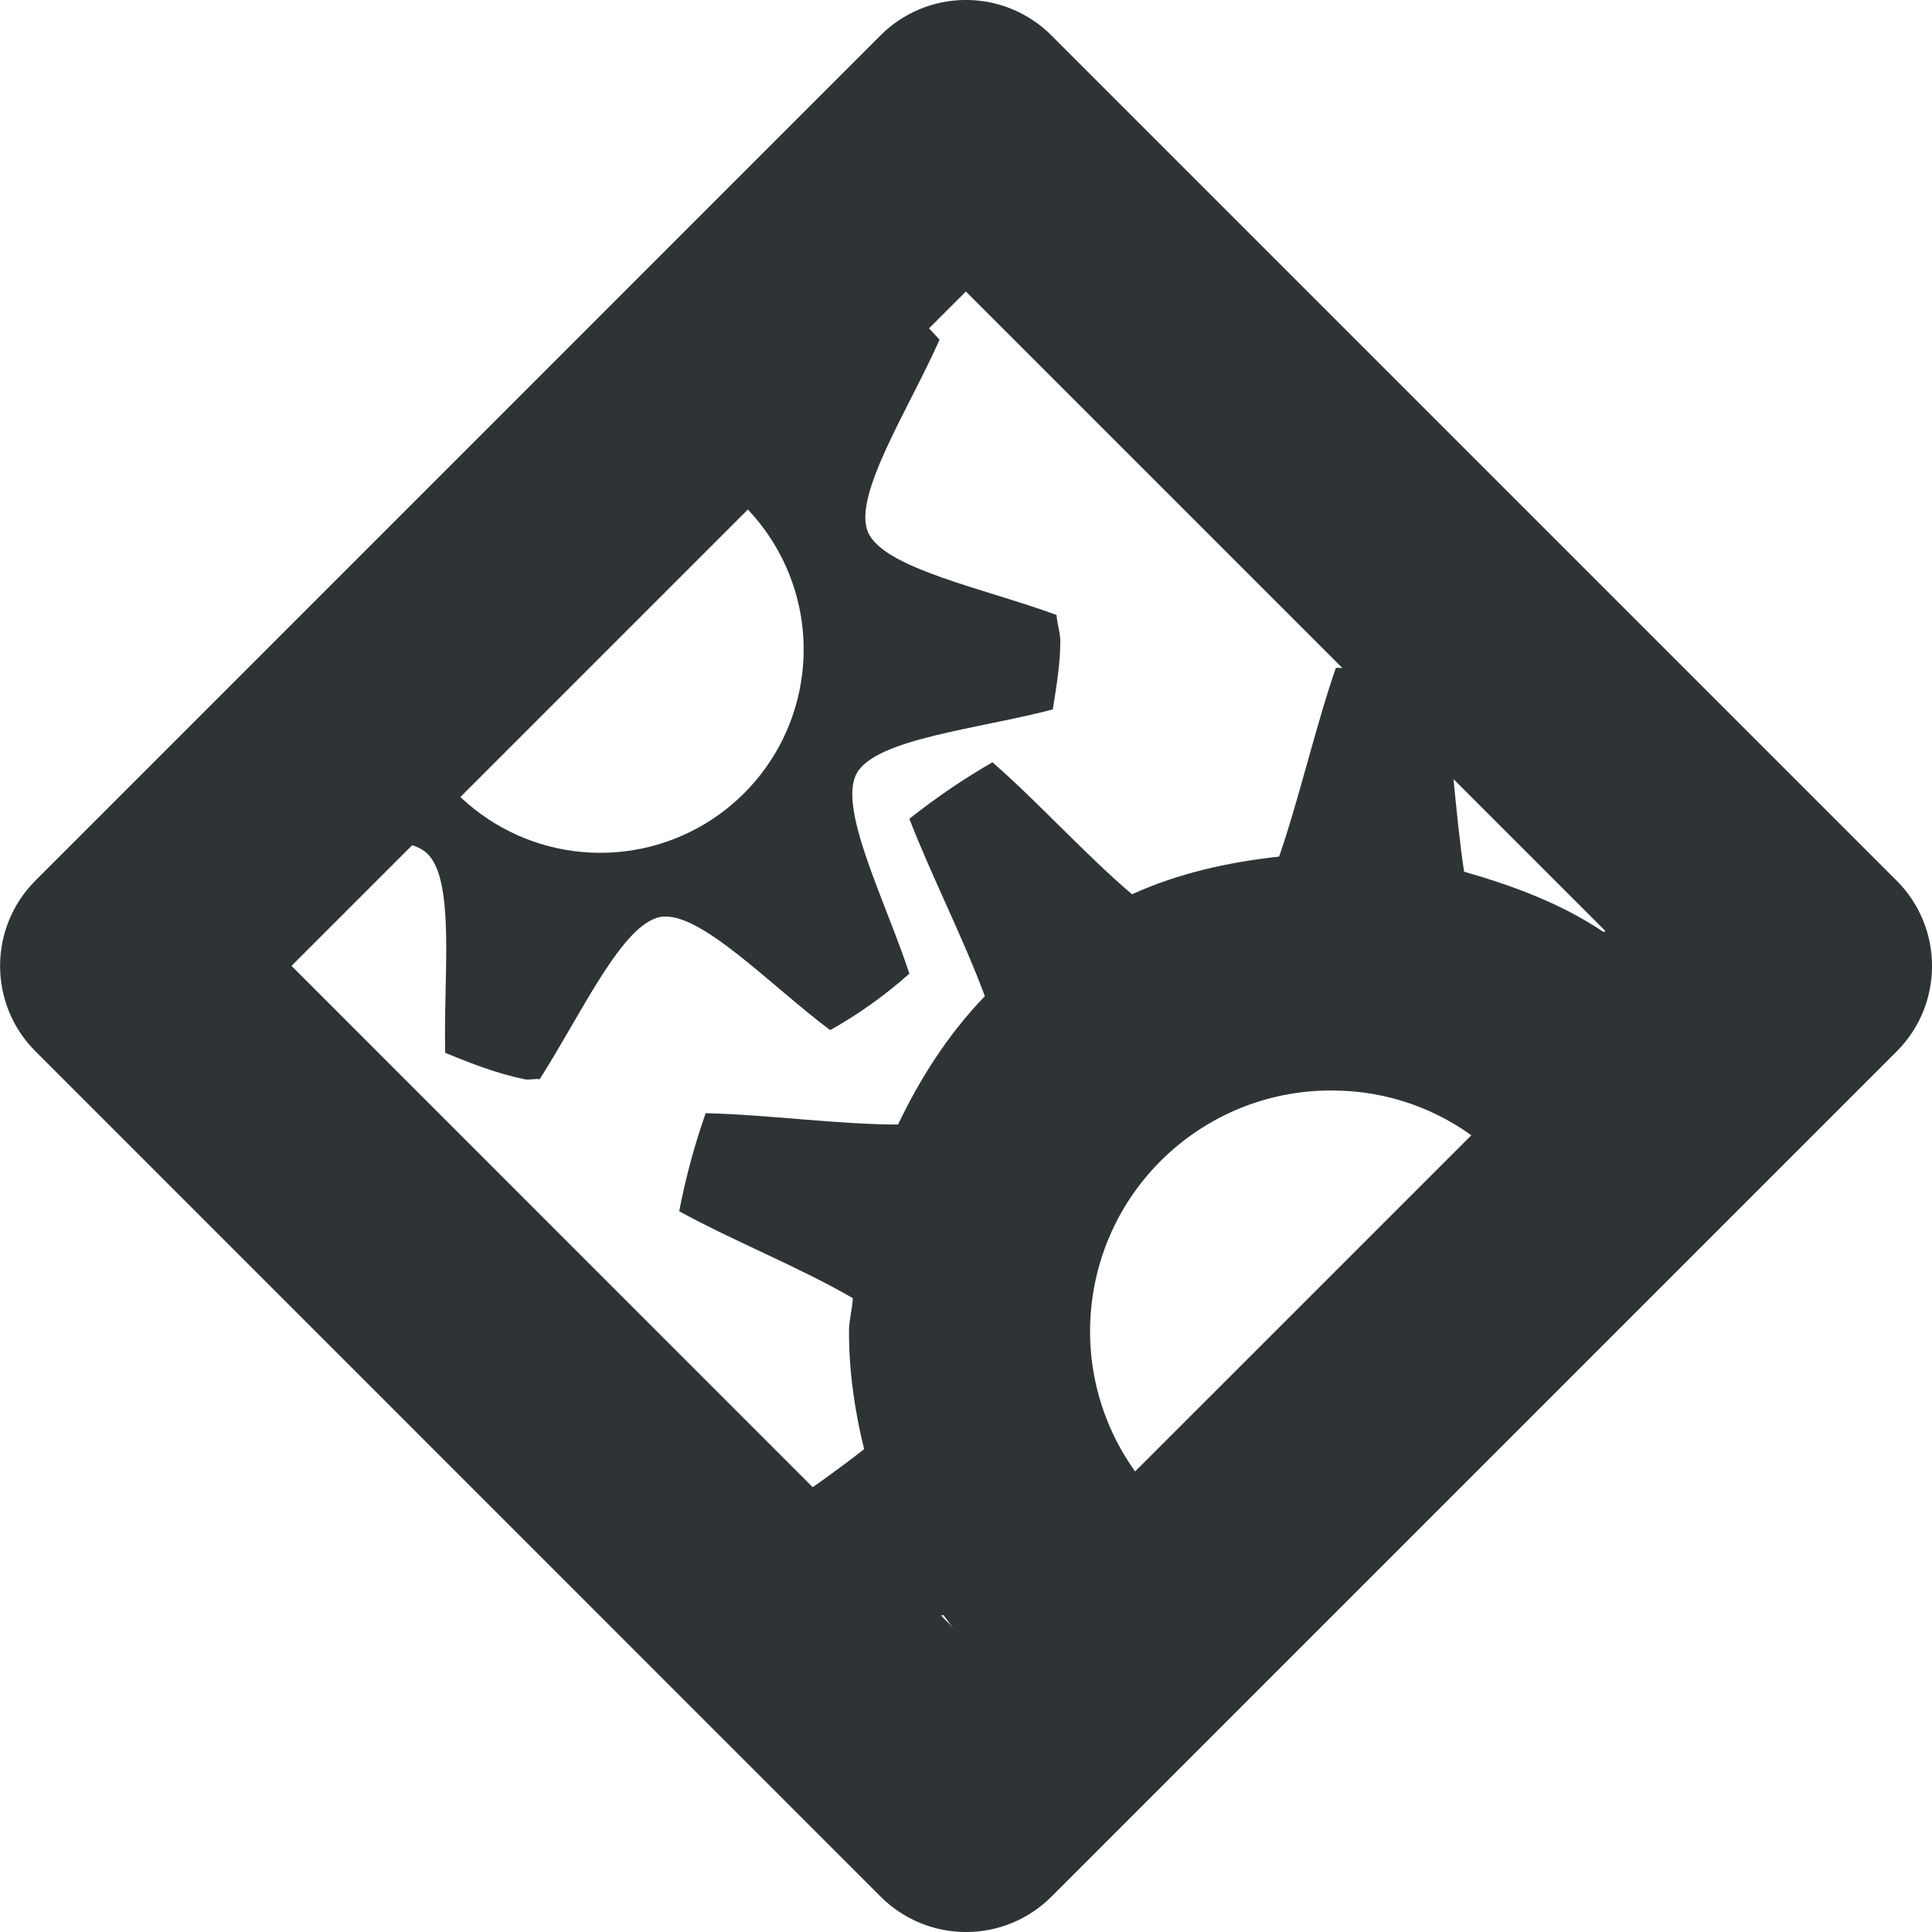
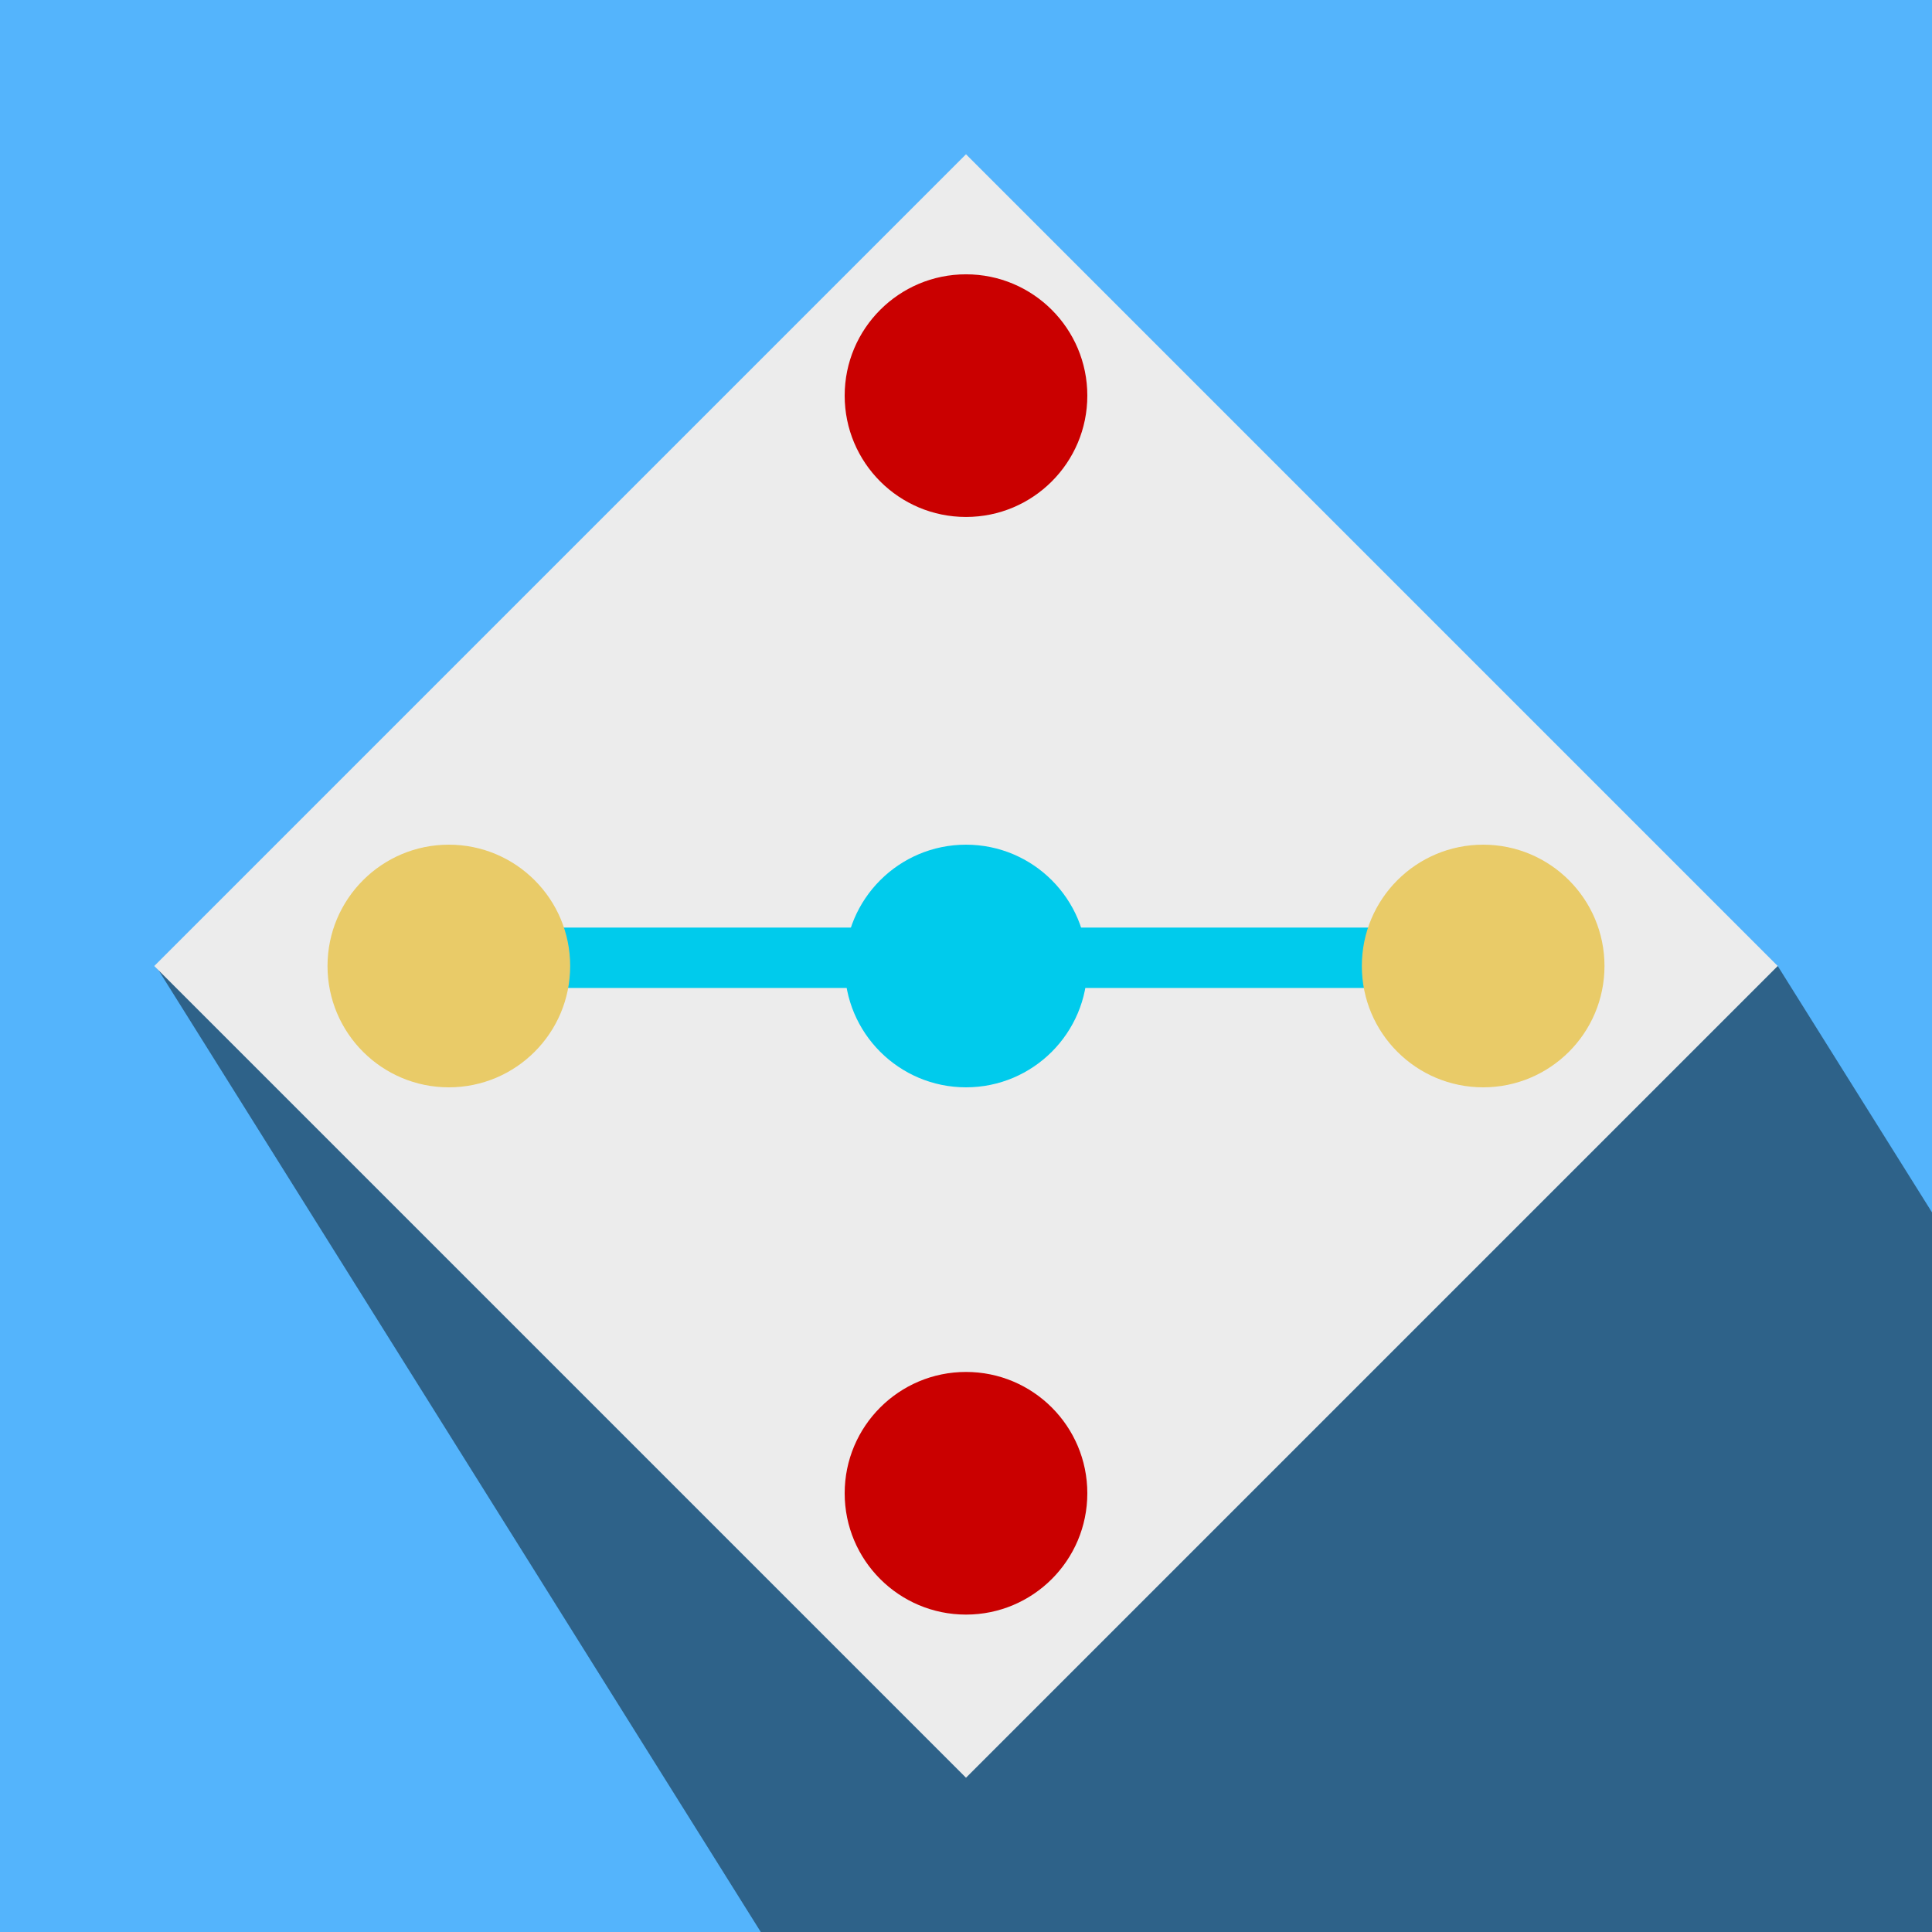
- <svg xmlns="http://www.w3.org/2000/svg" width="16" height="16">
-   <g color="#000" fill="#2e3436">
-     <path d="M7.188 2.281c-.094.056-.192.125-.29.19L5.566 3.803a1.684 1.684 0 11-2.17 2.17L2.332 7.037c.506-.069 1.017-.136 1.2.026.242.214.139 1.031.155 1.656.213.088.427.171.657.219.04.008.085-.007.125 0 .337-.525.683-1.288 1-1.344.322-.057.905.562 1.406.937a3.67 3.67 0 00.656-.468c-.195-.595-.594-1.369-.437-1.657.158-.29 1.019-.37 1.625-.531.028-.183.062-.371.062-.562 0-.075-.027-.146-.031-.22-.587-.217-1.435-.385-1.562-.687-.128-.302.34-1.021.593-1.593a3.722 3.722 0 00-.593-.532zm3.875 3.25c-.165.475-.305 1.086-.47 1.563-.43.047-.84.14-1.218.312-.38-.322-.787-.773-1.156-1.093a5.562 5.562 0 00-.688.468c.177.46.453 1.001.625 1.469-.298.309-.531.67-.719 1.063-.494 0-1.102-.084-1.593-.094a5.68 5.68 0 00-.219.812c.435.24 1.006.468 1.438.72-.006.093-.032.185-.032.28 0 .333.049.66.125.97-.382.304-.898.63-1.28.937.015.044.04.083.058.127l.613.613c.417-.1.868-.223 1.266-.303.248.343.532.626.875.875-.027.135-.068.283-.104.428.174-.063.34-.155.482-.297l1.432-1.432a1.994 1.994 0 01.533-3.918c.919 0 1.684.623 1.918 1.467l1.338-1.338c.06-.06.11-.124.156-.191-.035-.062-.06-.13-.1-.188.096-.152.205-.31.315-.47.017-.348-.1-.7-.37-.971l-.177-.176c-.28.192-.561.387-.83.555-.345-.233-.746-.383-1.156-.5-.077-.507-.107-1.132-.187-1.625a5.44 5.44 0 00-.875-.063zm-9.247.608c-.087.068-.173.138-.254.205l.014.035z" style="marker:none" overflow="visible" />
-     <path d="M8.707.293a1 1 0 00-1.415 0l-6.999 7a1 1 0 000 1.413l7 7.001a1 1 0 001.415 0l7-7a1 1 0 000-1.413zm-.708 2.121l5.587 5.587L8 13.586 2.414 7.999z" style="line-height:normal;font-variant-ligatures:normal;font-variant-position:normal;font-variant-caps:normal;font-variant-numeric:normal;font-variant-alternates:normal;font-feature-settings:normal;text-indent:0;text-align:start;text-decoration-line:none;text-decoration-style:solid;text-decoration-color:#000;text-transform:none;text-orientation:mixed;shape-padding:0;isolation:auto;mix-blend-mode:normal;marker:none" font-weight="400" font-family="sans-serif" overflow="visible" />
+ <svg xmlns="http://www.w3.org/2000/svg" width="128" height="128" viewBox="0 0 128 128" version="1.1" id="svg5">
+   <defs id="defs2" />
+   <g id="layer1">
+     <rect style="fill:#54b4fc;fill-opacity:1;stroke-width:2.369" id="rect1079" width="128" height="128" x="0" y="0" ry="0" />
+     <path id="rect11933" style="opacity:0.456;stroke-width:4.229" d="M 10.328,64 H 117.779 l 54.937,87.734 H 65.265 Z" />
+     <rect style="fill:#ececec;fill-opacity:1;stroke:none;stroke-width:2;stroke-miterlimit:4;stroke-dasharray:none;stroke-opacity:1" id="rect8207" width="76.055" height="76.055" x="-38.028" y="52.482" transform="rotate(-45)" />
+     <circle style="fill:#ca0000;fill-opacity:1;stroke:none;stroke-width:2;stroke-miterlimit:4;stroke-dasharray:none;stroke-opacity:1" id="path7791-1-0" cx="64" cy="26.212" r="8.038" />
+     <circle style="fill:#ca0000;fill-opacity:1;stroke:none;stroke-width:2;stroke-miterlimit:4;stroke-dasharray:none;stroke-opacity:1" id="path7791-1-0-6" cx="64" cy="98.933" r="8.038" />
+     <g id="g10590-4" transform="translate(183.6823,30.01829)">
+       <path style="fill:none;stroke:#00cbec;stroke-width:4;stroke-linecap:butt;stroke-linejoin:miter;stroke-miterlimit:4;stroke-dasharray:none;stroke-opacity:1" d="m -153.277,33.436 h 68.334" id="path10072-7" />
+       <circle style="fill:#00cbec;fill-opacity:1;stroke:none;stroke-width:2;stroke-miterlimit:4;stroke-dasharray:none;stroke-opacity:1" id="path7791-8" cx="-119.682" cy="33.982" r="8.038" />
+       <circle style="fill:#e9cb68;fill-opacity:1;stroke:none;stroke-width:2;stroke-miterlimit:4;stroke-dasharray:none;stroke-opacity:1" id="path7791-1-4" cx="-85.419" cy="33.982" r="8.038" />
+       <circle style="fill:#e9cb68;fill-opacity:1;stroke:none;stroke-width:2;stroke-miterlimit:4;stroke-dasharray:none;stroke-opacity:1" id="path7791-1-9-5" cx="-153.945" cy="33.982" r="8.038" />
+     </g>
  </g>
</svg>
